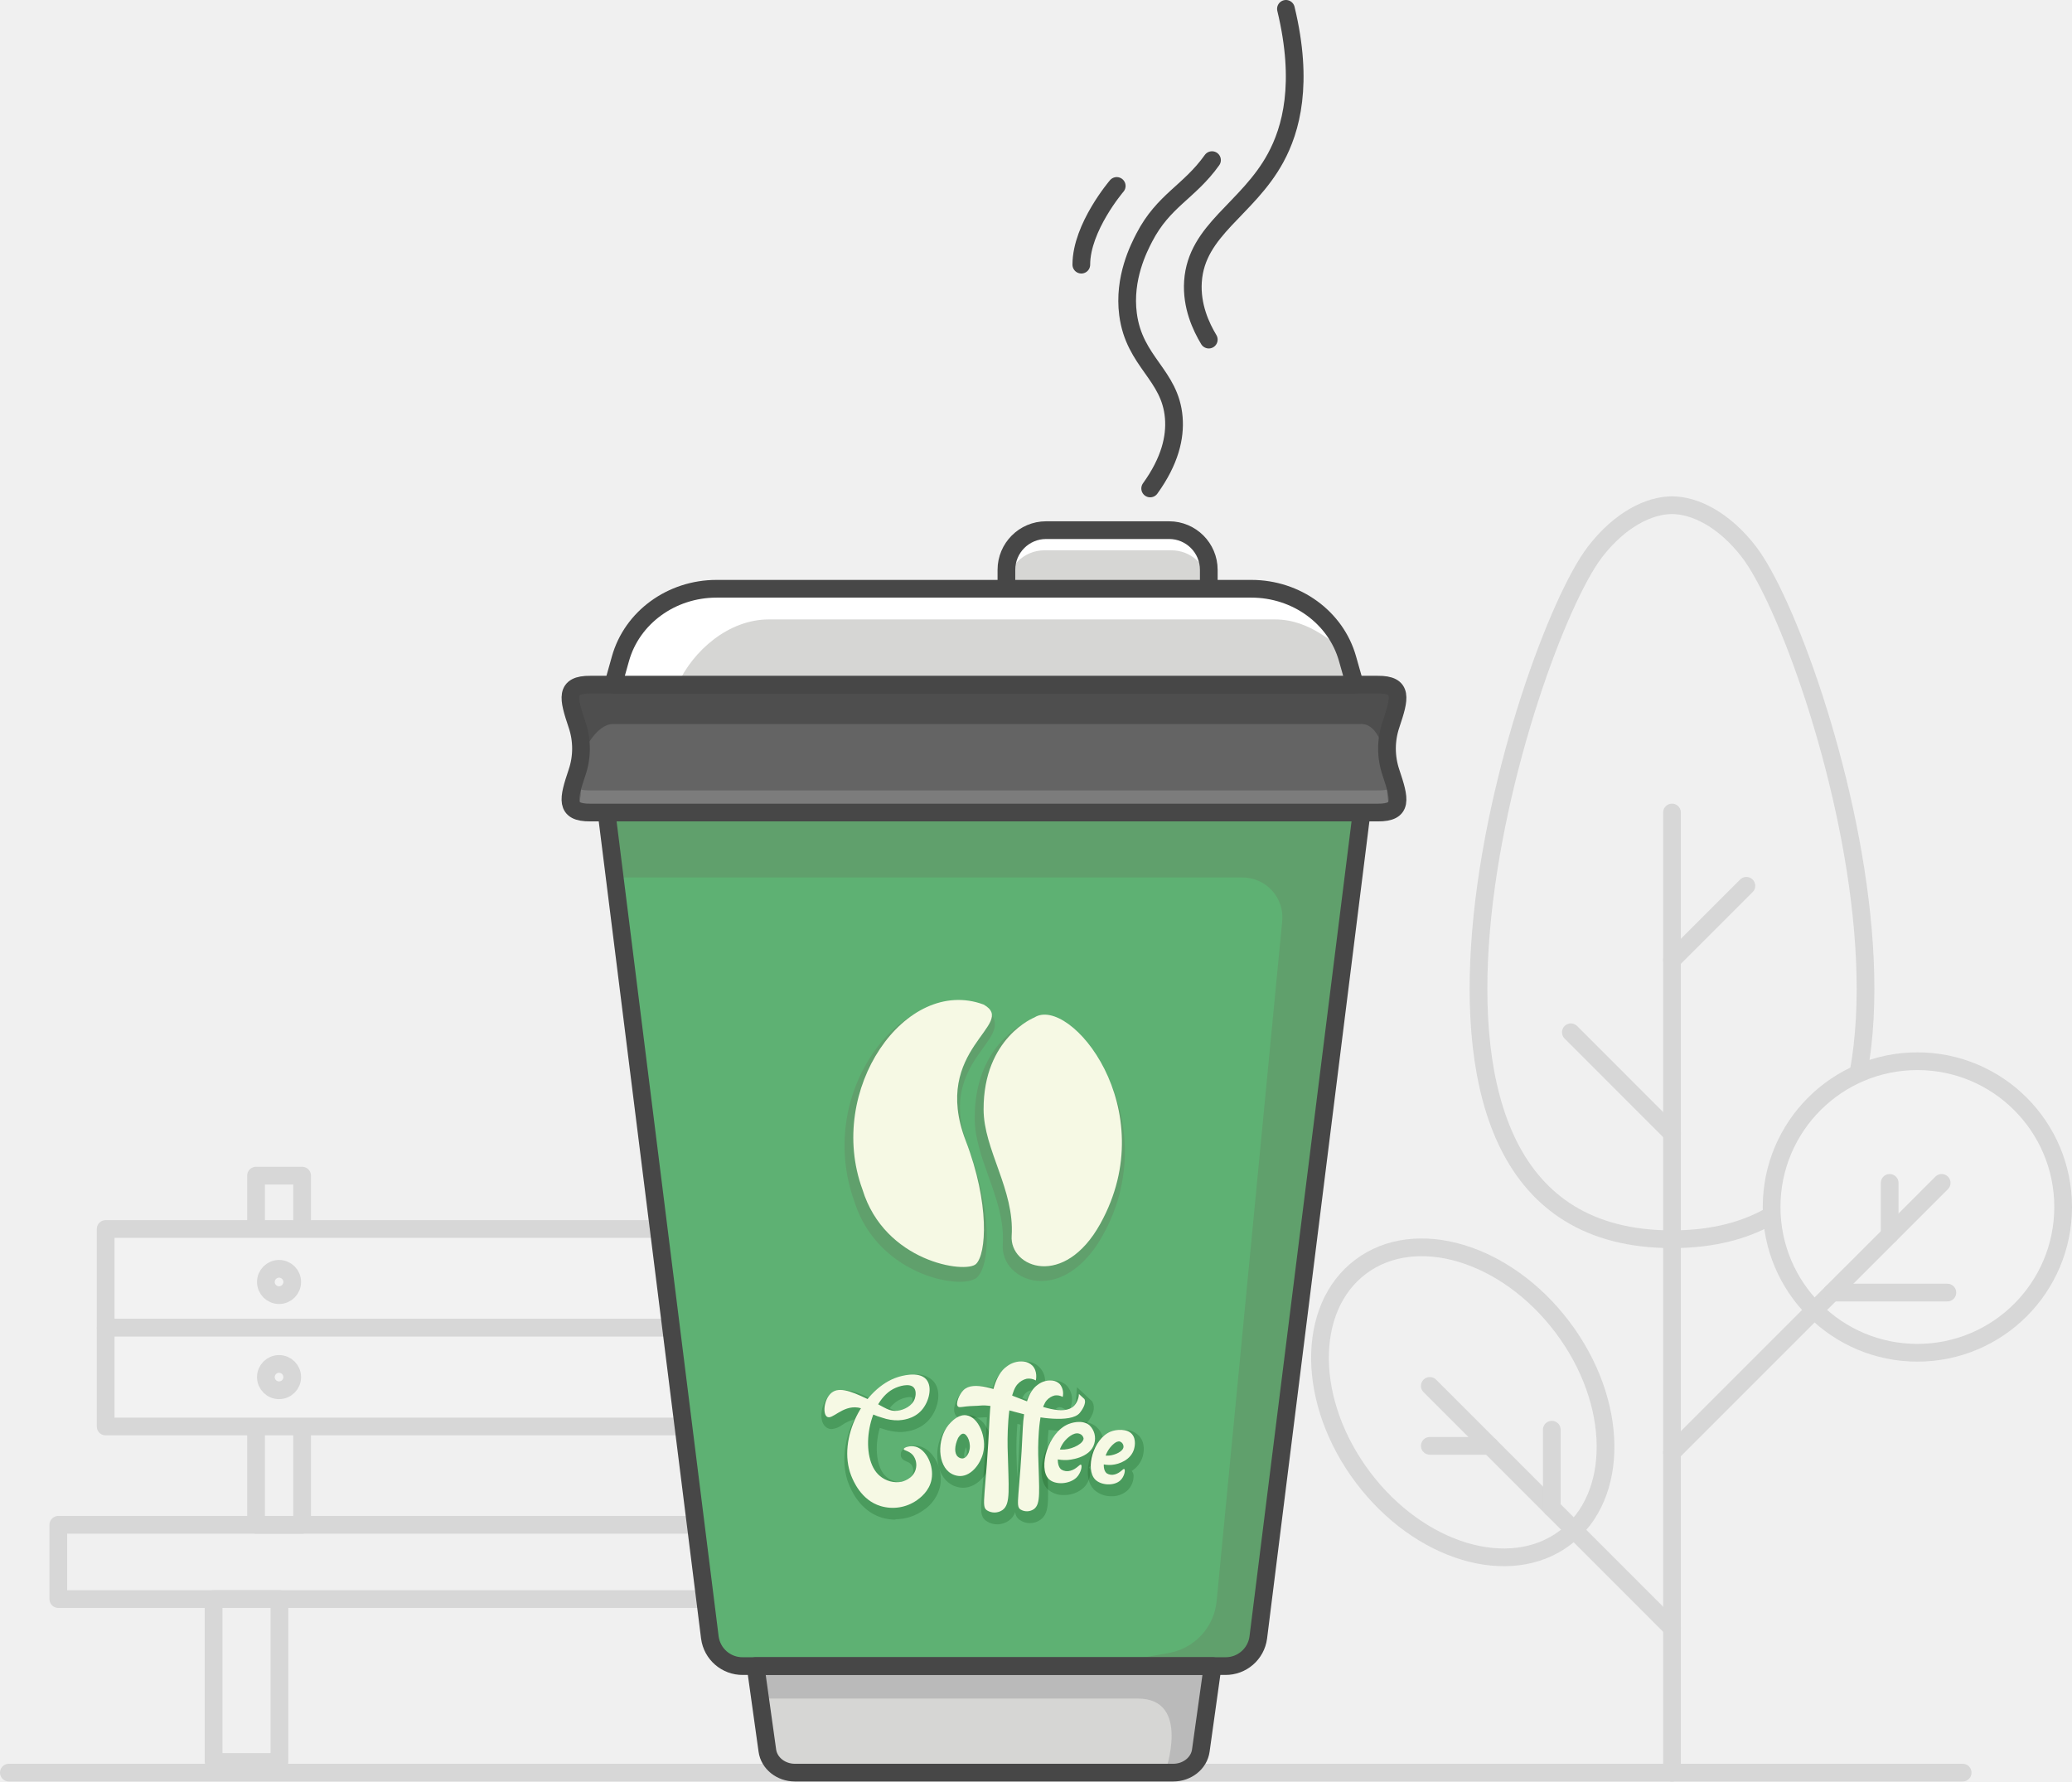
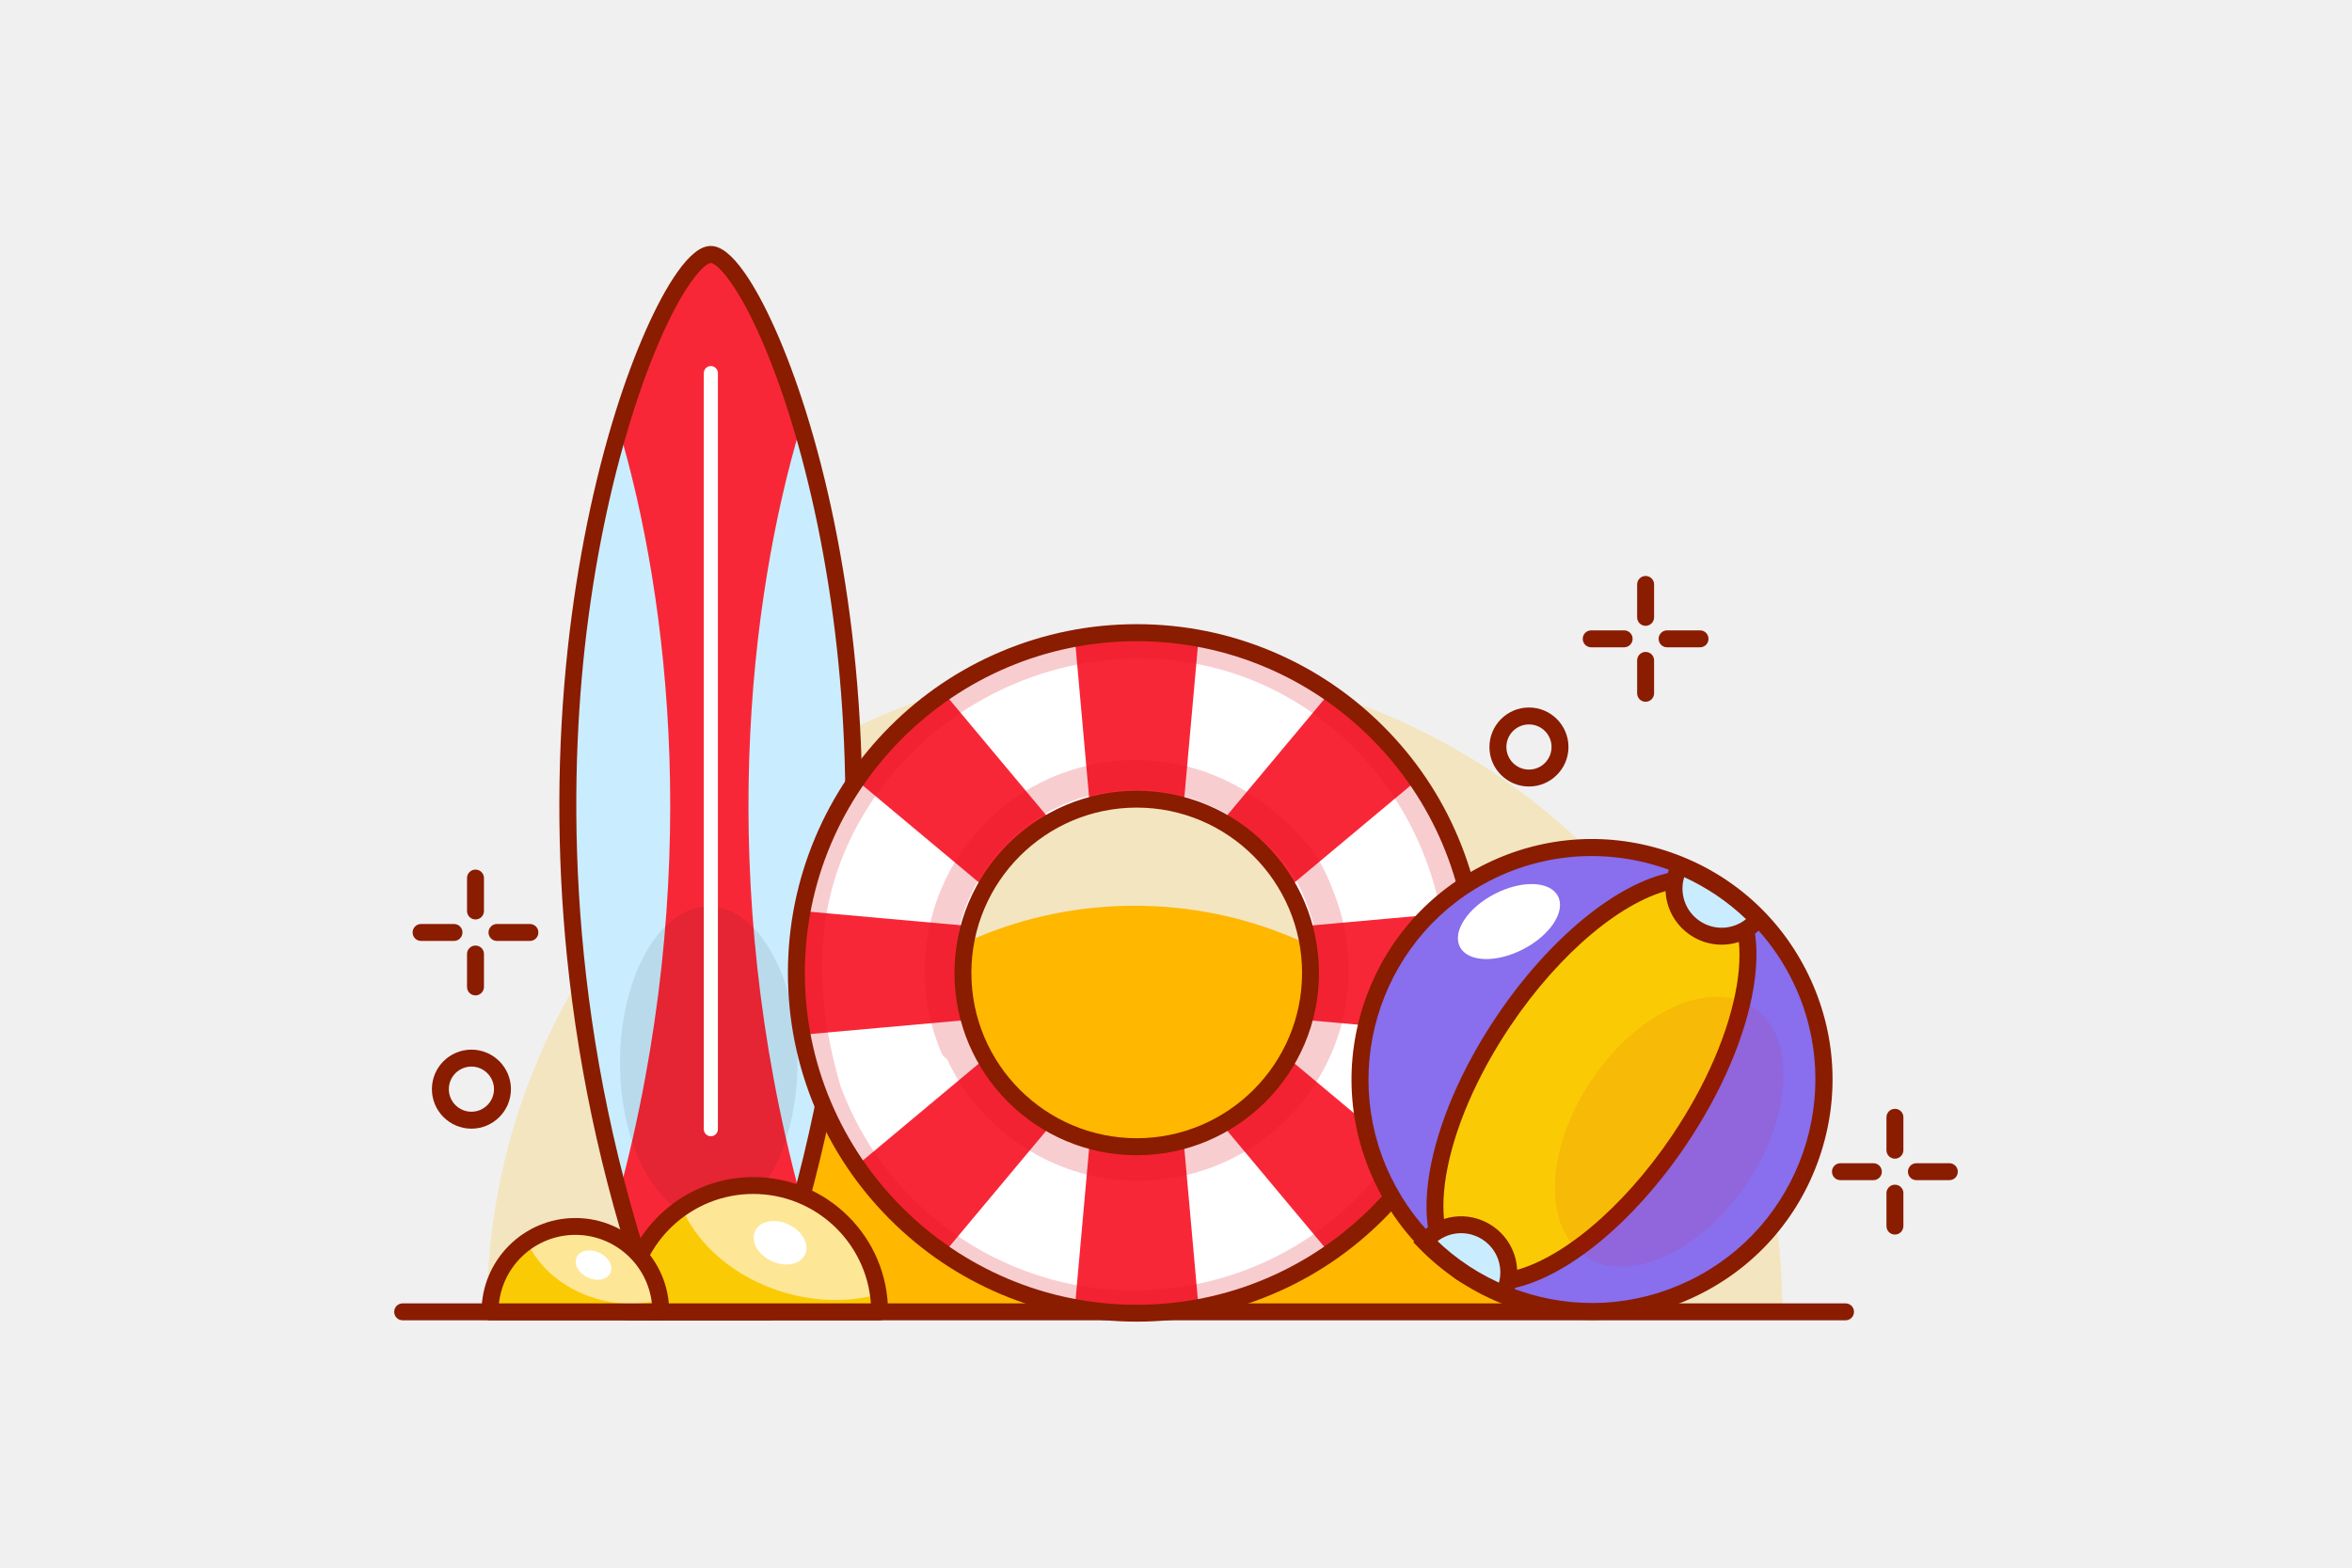
- <svg xmlns="http://www.w3.org/2000/svg" viewBox="0 0 702.05 603.59">
-   <defs>
-     <style>.cls-1{isolation:isolate;}.cls-2{opacity:0.15;}.cls-3{fill:none;stroke:#474747;stroke-linecap:round;stroke-linejoin:round;stroke-width:6px;}.cls-4{fill:#fff;}.cls-5{fill:#d6d6d4;}.cls-6{fill:#bababa;}.cls-7{fill:#5eb173;}.cls-8,.cls-9{fill:#60a06c;}.cls-8{opacity:0.34;mix-blend-mode:multiply;}.cls-10{fill:#646464;}.cls-11{fill:#7c7c7c;}.cls-12{mix-blend-mode:overlay;}.cls-13{fill:#f6f9e4;}</style>
-   </defs>
-   <g class="cls-1">
-     <g id="Layer_1" data-name="Layer 1">
-       <g class="cls-2">
-         <line class="cls-3" x1="3" y1="600.59" x2="665" y2="600.59" />
-         <line class="cls-3" x1="566.52" y1="600.59" x2="566.52" y2="275.29" />
-         <path class="cls-3" d="M758.59,335.11C782.87,366.64,846,568,732.52,568s-50.34-201.39-26.06-232.92c8.48-11,18.38-15.78,26.06-15.78S750.11,324.1,758.59,335.11Z" transform="translate(-166 -148.13)" />
-         <line class="cls-3" x1="566.52" y1="325.32" x2="591.72" y2="300.12" />
-         <line class="cls-3" x1="566.52" y1="384.03" x2="532.25" y2="349.75" />
-         <circle class="cls-4" cx="649.66" cy="408.94" r="49.39" />
-         <circle class="cls-3" cx="649.66" cy="408.94" r="49.39" />
-         <line class="cls-3" x1="566.52" y1="492.14" x2="657.89" y2="400.78" />
-         <line class="cls-3" x1="659.82" y1="437.94" x2="620.72" y2="437.94" />
-         <line class="cls-3" x1="640.27" y1="418.39" x2="640.27" y2="400.78" />
-         <line class="cls-3" x1="566.52" y1="551.62" x2="484.46" y2="469.56" />
-         <ellipse class="cls-3" cx="661.62" cy="623.28" rx="42.31" ry="57.51" transform="translate(-407.92 376) rotate(-37.03)" />
-         <line class="cls-3" x1="525.79" y1="510.89" x2="525.79" y2="484.4" />
-         <line class="cls-3" x1="484.46" y1="489.87" x2="504.77" y2="489.87" />
-         <rect class="cls-3" x="72.37" y="541.79" width="22.3" height="55.18" />
-         <rect class="cls-3" x="302.97" y="541.79" width="22.3" height="55.18" />
-         <rect class="cls-3" x="86.75" y="398.32" width="15.61" height="118.3" />
-         <rect class="cls-3" x="295.29" y="398.32" width="15.61" height="118.3" />
-         <rect class="cls-4" x="35.8" y="416.4" width="312.25" height="33.46" />
-         <rect class="cls-3" x="35.8" y="416.4" width="312.25" height="33.46" />
-         <rect class="cls-4" x="35.8" y="449.85" width="312.25" height="33.46" />
-         <rect class="cls-3" x="35.8" y="449.85" width="312.25" height="33.46" />
-         <circle class="cls-3" cx="303.09" cy="434.35" r="4.46" />
-         <circle class="cls-3" cx="303.09" cy="466.58" r="4.46" />
-         <circle class="cls-3" cx="94.55" cy="434.35" r="4.46" />
-         <circle class="cls-3" cx="94.55" cy="466.58" r="4.46" />
-         <rect class="cls-3" x="19.76" y="516.62" width="353.51" height="25.17" />
+ <svg xmlns="http://www.w3.org/2000/svg" version="1.1" id="_x30_3" x="0px" y="0px" viewBox="0 0 3000 2000" style="enable-background:new 0 0 3000 2000;" xml:space="preserve">
+   <style type="text/css">
+ 	.st0{opacity:0.2;}
+ 	.st1{fill-rule:evenodd;clip-rule:evenodd;fill:#FFB700;}
+ 	.st2{fill:#8A1C00;}
+ 	.st3{fill-rule:evenodd;clip-rule:evenodd;fill:#F82738;}
+ 	.st4{fill-rule:evenodd;clip-rule:evenodd;fill:#C9EDFF;}
+ 	.st5{opacity:8.000000e-02;fill-rule:evenodd;clip-rule:evenodd;}
+ 	.st6{fill-rule:evenodd;clip-rule:evenodd;fill:#FACB04;}
+ 	.st7{fill-rule:evenodd;clip-rule:evenodd;fill:#FEE697;}
+ 	.st8{fill-rule:evenodd;clip-rule:evenodd;fill:#FFFFFF;}
+ 	.st9{opacity:0.21;}
+ 	.st10{fill:#DE0D1E;}
+ 	.st11{fill-rule:evenodd;clip-rule:evenodd;fill:#896EED;}
+ 	.st12{opacity:9.000000e-02;fill-rule:evenodd;clip-rule:evenodd;fill:#DE0D1E;}
+ </style>
+   <g>
+     <g>
+       <g class="st0">
+         <path class="st1" d="M1447.3,847.4c456.3,0,826.2,369.9,826.2,826.2H621.1C621.1,1217.3,991,847.4,1447.3,847.4z" />
      </g>
-       <path class="cls-5" d="M422,712.62l4,28.62c.59,4.28,4.59,7.48,9.36,7.48H563.5c4.77,0,8.78-3.2,9.37-7.48l4-28.62Z" transform="translate(-166 -148.13)" />
-       <path class="cls-6" d="M560.74,748.72l9.33-2.41,6.76-33.69H422l1.52,11h128C569.79,723.62,560.74,748.72,560.74,748.72Z" transform="translate(-166 -148.13)" />
-       <path class="cls-7" d="M592.34,702.94l35-279.51H371.52l35,279.51a11.15,11.15,0,0,0,11.16,9.68H581.18A11.14,11.14,0,0,0,592.34,702.94Z" transform="translate(-166 -148.13)" />
-       <path class="cls-7" d="M592.34,702.94l35-279.51H371.52l35,279.51a11.15,11.15,0,0,0,11.16,9.68H581.18A11.14,11.14,0,0,0,592.34,702.94Z" transform="translate(-166 -148.13)" />
-       <path class="cls-8" d="M492.3,652.19a8.19,8.19,0,0,1-5.07-1.85c-2.17-1.77-3.5-4.84-3.64-8.41a15.12,15.12,0,0,1,4.24-11.41c.76-.73,3.08-2.95,6.09-2.95a5.74,5.74,0,0,1,.93.07,8,8,0,0,1,5.2,3.75,15.2,15.2,0,0,1,2,11.6c-1.11,4.36-4.82,9.06-9.51,9.2Zm1-13.75c-.87,2.08-.67,3.43-.43,3.65l.09.07a2.7,2.7,0,0,0,.5-.91A4.31,4.31,0,0,0,493.29,638.44Z" transform="translate(-166 -148.13)" />
-       <path class="cls-8" d="M503.92,664.59a6.43,6.43,0,0,1-3.63-1.08c-2.24-1.5-2.07-3.47-1.45-10.8.39-4.64,1-11.66,1.48-22.71,0-.56.06-1.12.1-1.68h-.19q-.36,0-.69,0c-.79.08-1.59.11-2.38.14s-1.68.07-2.48.16c-.33,0-.63.07-.89.11a14.2,14.2,0,0,1-1.51.13,2.92,2.92,0,0,1-2.17-.85c-2.06-2.15.2-6.63,1.94-8.33a7.74,7.74,0,0,1,5.63-2,20,20,0,0,1,4.59.63,13.54,13.54,0,0,1,4.73-6.89,10.46,10.46,0,0,1,5.92-2.08,7.85,7.85,0,0,1,1.19.09,6.67,6.67,0,0,1,6,6.82,8.11,8.11,0,0,1,2.62-.45,7.59,7.59,0,0,1,1.07.08,6.34,6.34,0,0,1,3.68,1.75,6.94,6.94,0,0,1,1.58,6.23l-.4,1.71a2.61,2.61,0,0,0,.84-.55,4.27,4.27,0,0,0,1.07-2.77l.35-4.11,5.14,4.81.16.32c.9,1.8.3,4.13-1.75,6.73-1.5,1.92-4.39,2.85-8.82,2.85a40.71,40.71,0,0,1-4.36-.25,81.23,81.23,0,0,0-.48,10.33c0,2,.11,3.85.17,5.47.3,8.87.42,12.54-2.44,14.64a6.12,6.12,0,0,1-3.6,1.14h0a5.81,5.81,0,0,1-3.29-1,3.46,3.46,0,0,1-1.66-2.77,5.84,5.84,0,0,1-2.1,2.87A6.74,6.74,0,0,1,503.92,664.59Zm6.8-34.05a95.64,95.64,0,0,0-.32,9.82c.06,2.35.13,4.45.19,6.32,0,.77.05,1.5.07,2.21.29-3.71.61-8.54.9-14.93.05-1.09.12-2.14.23-3.14Zm12.84-5a14.37,14.37,0,0,0,3,.37,8.08,8.08,0,0,0,.89,0l-1.3-.7a2.47,2.47,0,0,0-1.13-.31l-.26,0A3.16,3.16,0,0,0,523.56,625.56Zm-9.73-3.22a12.79,12.79,0,0,1,1.94-3.14h-.19l-.39,0a4.28,4.28,0,0,0-2,1.25,4.8,4.8,0,0,0-.78,1.33Z" transform="translate(-166 -148.13)" />
-       <path class="cls-8" d="M526.51,654.66a7.77,7.77,0,0,1-5.57-2c-1.92-1.93-2.55-5.36-1.72-9.43.9-4.42,3.83-10.33,9.1-12.45a12.53,12.53,0,0,1,4.36-.87,7.25,7.25,0,0,1,4.81,1.64,8.13,8.13,0,0,1,2.24,8.23,8.7,8.7,0,0,1-4.83,5.42,2.59,2.59,0,0,1,.55,1.37,7.61,7.61,0,0,1-2.29,5.62A9.62,9.62,0,0,1,526.51,654.66Zm5.09-16.83a3.82,3.82,0,0,0-1,.57A8.26,8.26,0,0,0,531.6,637.83Z" transform="translate(-166 -148.13)" />
-       <path class="cls-8" d="M542.6,655.07a8.37,8.37,0,0,1-5.94-2.26c-1.9-1.95-2.55-5.24-1.77-9,1-4.84,4-8.94,7.61-10.43a11.15,11.15,0,0,1,4.17-.82,6.86,6.86,0,0,1,5.35,2.14c2.24,2.54,1.43,6,1.13,7a8.76,8.76,0,0,1-3.7,4.82,2.5,2.5,0,0,1,.64,1.53,6.8,6.8,0,0,1-2.17,5.14A7.81,7.81,0,0,1,542.6,655.07Z" transform="translate(-166 -148.13)" />
-       <path class="cls-8" d="M469.41,663a16.06,16.06,0,0,1-4.61-.67c-5-1.51-8.95-5.6-11.26-11.5-2.49-6.39-1.74-14.49,1.88-21.77a12.4,12.4,0,0,0-4,1.81,7.22,7.22,0,0,1-3.62,1.45,3,3,0,0,1-1.87-.62c-1.15-.85-1.72-2.46-1.61-4.53.13-2.35,1.23-5.66,3.9-7.23a6.75,6.75,0,0,1,3.48-.89c2.61,0,5.6,1.18,8.71,2.62a23.54,23.54,0,0,1,10.11-6.86,19.72,19.72,0,0,1,5.74-1,7.65,7.65,0,0,1,6,2.29c3,3.38,1.63,9.49-1.5,13.08-1.51,1.73-4.34,3.85-9.26,4.13l-.78,0a18.45,18.45,0,0,1-5.34-1c-.45-.13-.88-.26-1.29-.4-1.94,6.71-1.05,13.86,2.24,16.6a7.49,7.49,0,0,0,4.51,1.74,5.22,5.22,0,0,0,1.13-.13c.12,0,2.76-.69,3.33-2.8a3.48,3.48,0,0,0-.54-3,3.69,3.69,0,0,0-1.55-1c-.6-.24-2.18-.88-2-2.58.16-1.91,2.55-2.78,4.7-2.78a7.25,7.25,0,0,1,1.76.21c4.63,1.19,8,7.73,6.88,13.44a13.34,13.34,0,0,1-5.74,8.25,16.24,16.24,0,0,1-9.41,3Zm-2-37.8a6,6,0,0,0,2.84.94,5.28,5.28,0,0,0,.55,0c1.73-.21,3.74-1.24,4.24-2.8a2.51,2.51,0,0,0,0-1.73,1.35,1.35,0,0,0-.79-.16,9.07,9.07,0,0,0-3.71,1.06l-.14.07A10.21,10.21,0,0,0,467.45,625.22Z" transform="translate(-166 -148.13)" />
-       <path class="cls-9" d="M371.52,423.43l2.75,22H587a13.52,13.52,0,0,1,13.41,15.19l-22.18,230a19.76,19.76,0,0,1-16.18,17.56L537,712.62l35.62,0v0h8.52a11.14,11.14,0,0,0,11.16-9.68l35-279.51Z" transform="translate(-166 -148.13)" />
-       <path class="cls-3" d="M422,712.62l4,28.62c.59,4.28,4.59,7.48,9.36,7.48H563.5c4.77,0,8.78-3.2,9.37-7.48l4-28.62Z" transform="translate(-166 -148.13)" />
-       <path class="cls-3" d="M592.34,702.94l35-279.51H371.52l35,279.51a11.15,11.15,0,0,0,11.16,9.68H581.18A11.14,11.14,0,0,0,592.34,702.94Z" transform="translate(-166 -148.13)" />
-       <path class="cls-10" d="M632.81,423.43H366c-8.69.07-7.5-4.59-4.49-13.55a25.1,25.1,0,0,0,0-16.24c-3-8.95-4.2-13.62,4.49-13.54H632.81c8.69-.08,7.49,4.59,4.48,13.54a25.23,25.23,0,0,0,0,16.24C640.3,418.84,641.5,423.5,632.81,423.43Z" transform="translate(-166 -148.13)" />
-       <path class="cls-11" d="M637.29,393.64c1.94-5.78,3.13-9.77,1.39-11.85-.38,1.31-.85,2.77-1.39,4.36a25.08,25.08,0,0,0-1,11.87A24.71,24.71,0,0,1,637.29,393.64Z" transform="translate(-166 -148.13)" />
-       <path class="cls-11" d="M362.59,398a25.21,25.21,0,0,0-1.06-11.87c-.53-1.59-1-3-1.38-4.36-1.74,2.08-.56,6.07,1.38,11.85A25.65,25.65,0,0,1,362.59,398Z" transform="translate(-166 -148.13)" />
-       <path class="cls-11" d="M638.68,414.24c-1,1.15-2.79,1.72-5.87,1.69H366c-3.08,0-4.92-.54-5.87-1.69-1.74,6.1-1.28,9.25,5.87,9.19H632.81C640,423.49,640.41,420.34,638.68,414.24Z" transform="translate(-166 -148.13)" />
-       <g class="cls-12">
-         <path class="cls-10" d="M637.29,409.88c-.16-.47-.29-1-.43-1.45a25.2,25.2,0,0,0,.31,14.37C640.89,421.26,639.64,416.89,637.29,409.88Z" transform="translate(-166 -148.13)" />
-         <path class="cls-10" d="M362.86,403.55c1-.43,4.91-10.11,10.9-10.11H627.3c7.24,0,8.52,14.56,9.56,15,0-.14.38-14.65.43-14.79,3-9,4.21-13.62-4.5-13.54H366.29c-9-.18-7.8,4.49-4.76,13.53C361.58,393.78,362.82,403.41,362.86,403.55Z" transform="translate(-166 -148.13)" />
-         <path class="cls-10" d="M361.66,422.8a25.11,25.11,0,0,0,.3-14.37c-.13.49-.26,1-.43,1.45C359.18,416.89,357.93,421.26,361.66,422.8Z" transform="translate(-166 -148.13)" />
+       <path class="st1" d="M1447.3,1155.5c286.1,0,518.1,232,518.1,518.1H929.2C929.2,1387.4,1161.1,1155.5,1447.3,1155.5z" />
+     </g>
+     <g>
+       <path class="st2" d="M2354,1684.4H513.6c-6,0-10.8-4.8-10.8-10.8c0-6,4.8-10.8,10.8-10.8H2354c6,0,10.8,4.8,10.8,10.8    C2364.8,1679.5,2360,1684.4,2354,1684.4z" />
+     </g>
+     <path class="st3" d="M904.7,324.6c-69.1,0-328.8,625.6-70.1,1348.9h70.1h70.1C1233.5,950.2,973.8,324.6,904.7,324.6z" />
+     <path class="st4" d="M1020.9,1526.2c108.8-403.1,65.1-762.7,0-981.2C955.8,763.5,912.1,1123.1,1020.9,1526.2z" />
+     <path class="st4" d="M788.7,1526.2c-108.8-403.1-65.1-762.7,0-981.2C853.8,763.5,897.4,1123.1,788.7,1526.2z" />
+     <g>
+       <path class="st2" d="M984.4,1684.4H829l-2.6-7.1c-52.8-147.7-87.5-301.3-103.2-456.6c-13.4-132.4-13-265.5,1.2-395.5    c11.7-106.8,32.9-211.1,61.3-301.6c23.6-75,52-139.1,77.9-175.9c16.1-22.8,30.1-33.9,43-33.9c12.9,0,26.9,11.1,43,33.9    c25.9,36.8,54.3,100.9,77.9,175.9c28.5,90.5,49.7,194.8,61.3,301.6c14.2,130,14.6,263,1.2,395.5    c-15.7,155.3-50.4,308.9-103.2,456.6L984.4,1684.4z M844.2,1662.8h125c119.6-338.6,119.6-640.8,98.3-835.3    c-24.4-223.7-87.3-399.1-135.5-467.4c-17.2-24.5-25.3-24.7-25.4-24.7s-8.2,0.3-25.4,24.7c-48.1,68.3-111,243.7-135.5,467.4    C724.6,1022,724.6,1324.2,844.2,1662.8z" />
+     </g>
+     <ellipse class="st5" cx="904" cy="1355.7" rx="113.2" ry="199.2" />
+     <g>
+       <path class="st6" d="M960.8,1512.5c89,0,161.1,72.1,161.1,161.1H799.7C799.7,1584.6,871.8,1512.5,960.8,1512.5z" />
+       <path class="st7" d="M960.8,1512.5c81.4,0,148.6,60.3,159.6,138.7c-36,10-77.9,10.1-119.7-2.2c-62.8-18.5-110.6-60.2-131.1-108.1    C895.5,1522.9,927,1512.5,960.8,1512.5z" />
+     </g>
+     <g>
+       <path class="st2" d="M1121.9,1684.4H799.7c-6,0-10.8-4.8-10.8-10.8c0-94.8,77.1-171.9,171.9-171.9c94.8,0,171.9,77.1,171.9,171.9    C1132.7,1679.5,1127.9,1684.4,1121.9,1684.4z M810.9,1662.8h299.9c-5.5-77.9-70.7-139.6-150-139.6S816.4,1584.9,810.9,1662.8z" />
+     </g>
+     <path class="st8" d="M1006,1562.2c17.6,8.3,26.9,25.5,20.8,38.3c-6.1,12.9-25.3,16.5-42.8,8.2c-17.6-8.3-26.9-25.5-20.8-38.3   C969.3,1557.5,988.4,1553.9,1006,1562.2z" />
+     <g>
+       <path class="st6" d="M733.9,1564.6c60.2,0,108.9,48.8,108.9,108.9H625C625,1613.4,673.8,1564.6,733.9,1564.6z" />
+       <path class="st7" d="M733.9,1564.6c55,0,100.5,40.8,107.9,93.8c-24.4,6.8-52.6,6.8-80.9-1.5c-42.5-12.5-74.7-40.7-88.6-73.1    C689.8,1571.7,711,1564.6,733.9,1564.6z" />
+     </g>
+     <g>
+       <path class="st2" d="M842.9,1684.4H625c-6,0-10.8-4.8-10.8-10.8c0-66,53.7-119.7,119.7-119.7s119.7,53.7,119.7,119.7    C853.6,1679.5,848.8,1684.4,842.9,1684.4z M636.4,1662.8h195.1c-5.4-49.1-47.1-87.4-97.6-87.4    C683.5,1575.4,641.8,1613.7,636.4,1662.8z" />
+     </g>
+     <path class="st8" d="M764.5,1598.2c11.9,5.6,18.2,17.2,14,25.9c-4.1,8.7-17.1,11.2-28.9,5.6c-11.9-5.6-18.2-17.2-14-25.9   C739.6,1595.1,752.6,1592.6,764.5,1598.2z" />
+     <path class="st8" d="M906.7,467L906.7,467c4.9,0,9,4,9,9v964.6c0,4.9-4,9-9,9h0c-4.9,0-9-4-9-9V476C897.7,471,901.7,467,906.7,467z   " />
+     <g>
+       <path class="st8" d="M1449.9,807.2c239.7,0,434.1,194.3,434.1,434.1c0,239.7-194.3,434.1-434.1,434.1s-434.1-194.3-434.1-434.1    C1015.8,1001.5,1210.2,807.2,1449.9,807.2L1449.9,807.2z M1449.9,1019.6c-122.4,0-221.7,99.3-221.7,221.7s99.3,221.7,221.7,221.7    c122.4,0,221.7-99.3,221.7-221.7S1572.4,1019.6,1449.9,1019.6z" />
+       <path class="st3" d="M1449.9,807.2c26.9,0,53.3,2.5,78.9,7.2l-19.1,213.4c-19-5.3-39.1-8.2-59.8-8.2c-20.7,0-40.8,2.8-59.8,8.2    L1371,814.4C1396.6,809.7,1423,807.2,1449.9,807.2L1449.9,807.2z M1696,883.7c43.6,30.1,81.4,67.9,111.5,111.5l-164.4,137.4    c-19.9-35.3-49.2-64.6-84.5-84.5L1696,883.7L1696,883.7z M1876.8,1162.4c4.7,25.6,7.2,51.9,7.2,78.9c0,26.9-2.5,53.3-7.2,78.9    l-213.4-19.1c5.3-19,8.2-39.1,8.2-59.8c0-20.7-2.8-40.8-8.2-59.8L1876.8,1162.4L1876.8,1162.4z M1807.5,1487.4    c-30.1,43.6-67.9,81.4-111.5,111.5l-137.4-164.4c35.3-19.9,64.6-49.2,84.5-84.5L1807.5,1487.4L1807.5,1487.4z M1528.8,1668.2    c-25.6,4.7-51.9,7.2-78.9,7.2c-26.9,0-53.3-2.5-78.9-7.2l19.1-213.4c19,5.3,39.1,8.2,59.8,8.2c20.7,0,40.8-2.8,59.8-8.2    L1528.8,1668.2L1528.8,1668.2z M1203.8,1598.9c-43.6-30.1-81.4-67.9-111.5-111.5l164.4-137.4c19.9,35.3,49.2,64.6,84.5,84.5    L1203.8,1598.9L1203.8,1598.9z M1023,1320.1c-4.7-25.6-7.2-51.9-7.2-78.9c0-26.9,2.5-53.3,7.2-78.9l213.4,19.1    c-5.3,19-8.2,39.1-8.2,59.8c0,20.7,2.8,40.8,8.2,59.8L1023,1320.1L1023,1320.1z M1092.3,995.2c30.1-43.6,67.9-81.4,111.5-111.5    l137.4,164.4c-35.3,19.9-64.6,49.2-84.5,84.5L1092.3,995.2z" />
+       <g class="st9">
+         <path class="st10" d="M1450.9,1506.4c-55.2,0-108.9-17-154.8-49.6c-38.4-27.2-68.5-63.4-88.1-105.6c-3.2-2-5.9-5-7.5-8.7     c-17.3-41.3-24.1-86.7-19.6-131.3c4.6-46,21.3-90.3,48.2-128.2c41.5-58.5,103.3-97.4,174.1-109.5c70.8-12,142,4.2,200.5,45.7     c51.3,36.4,79.1,69.6,95.7,114.7c17.2,41.2,23.9,86.5,19.4,130.9c-4.6,46-21.3,90.3-48.2,128.2     c-41.5,58.5-103.3,97.4-174.1,109.5C1481.4,1505.1,1466.1,1506.4,1450.9,1506.4z M1228,1309.1c2.9,2.1,5.2,5.1,6.5,8.7     c16.1,43.9,44.9,81.4,83.2,108.5c50.4,35.7,111.7,49.7,172.6,39.3c60.9-10.4,114.1-43.8,149.8-94.2     c46.5-65.6,55.7-149.1,24.6-223.3c-0.1-0.3-0.2-0.5-0.3-0.8c-13.8-37.5-37.7-65.7-82.4-97.4c-104-73.8-248.6-49.1-322.4,54.9     C1217.1,1164.8,1205.8,1239.8,1228,1309.1z" />
      </g>
-       <path class="cls-3" d="M632.81,423.43H366c-8.69.07-7.5-4.59-4.49-13.55a25.1,25.1,0,0,0,0-16.24c-3-8.95-4.2-13.62,4.49-13.54H632.81c8.69-.08,7.49,4.59,4.48,13.54a25.23,25.23,0,0,0,0,16.24C640.3,418.84,641.5,423.5,632.81,423.43Z" transform="translate(-166 -148.13)" />
-       <path class="cls-5" d="M625.07,380.1H373.76l2.46-8.77c3.92-14,17.29-23.72,32.57-23.72H590c15.28,0,28.65,9.74,32.58,23.72Z" transform="translate(-166 -148.13)" />
-       <path class="cls-5" d="M625.07,380.1H373.76l2.46-8.77c3.92-14,17.29-23.72,32.57-23.72H590c15.28,0,28.65,9.74,32.58,23.72Z" transform="translate(-166 -148.13)" />
-       <path class="cls-4" d="M426.49,358l171.49,0c12.4,0,20,8.93,23.45,10-6-9.09-19.6-20.33-31.4-20.33H408.79c-15.28,0-28.65,9.74-32.57,23.72l-2.46,8.77h21.79C400.81,368.54,412.89,358,426.49,358Z" transform="translate(-166 -148.13)" />
-       <path class="cls-3" d="M625.07,380.1H373.76l2.46-8.77c3.92-14,17.29-23.72,32.57-23.72H590c15.28,0,28.65,9.74,32.58,23.72Z" transform="translate(-166 -148.13)" />
-       <path class="cls-5" d="M354.42,179.62h41.7a13.45,13.45,0,0,1,13.45,13.45v6.41a0,0,0,0,1,0,0H341a0,0,0,0,1,0,0v-6.41A13.45,13.45,0,0,1,354.42,179.62Z" />
-       <path class="cls-5" d="M354.42,179.62h41.7a13.45,13.45,0,0,1,13.45,13.45v6.41a0,0,0,0,1,0,0H341a0,0,0,0,1,0,0v-6.41A13.45,13.45,0,0,1,354.42,179.62Z" />
-       <path class="cls-4" d="M507.08,347.39a12.82,12.82,0,0,1,12.82-12.81h43a12.8,12.8,0,0,1,12.7,11.18v-5.19a12.82,12.82,0,0,0-12.82-12.82h-43A12.82,12.82,0,0,0,507,340.57v7h.11Z" transform="translate(-166 -148.13)" />
-       <path class="cls-9" d="M491.27,582.41c-10.62,0-29.76-7.5-35.93-27.62a55.61,55.61,0,0,1,6.71-50.22c7.38-10.58,17.48-16.64,27.7-16.64a26.43,26.43,0,0,1,9.24,1.69l.14.05.14.08c2.13,1.2,3.34,2.61,3.71,4.3.63,2.89-1.33,5.61-3.81,9.05-5,6.9-11.8,16.35-5.09,33.79,7.76,20.21,7.81,39.39,3,44C496,581.88,494,582.41,491.27,582.41Z" transform="translate(-166 -148.13)" />
-       <path class="cls-3" d="M354.42,179.62h41.7a13.45,13.45,0,0,1,13.45,13.45v6.41a0,0,0,0,1,0,0H341a0,0,0,0,1,0,0v-6.41A13.45,13.45,0,0,1,354.42,179.62Z" />
-       <path class="cls-9" d="M518.77,582.14a13.58,13.58,0,0,1-10-4.11,11,11,0,0,1-3-8.32c.53-8-2.2-15.61-4.83-23-2.4-6.73-4.67-13.09-4.68-19.71-.06-24.36,16.28-32.08,18.3-32.94A8.32,8.32,0,0,1,519,492.9c6.5,0,14.47,6.4,20.3,16.29a57.68,57.68,0,0,1,.34,57.49c-5.45,9.83-13,15.46-20.82,15.46Z" transform="translate(-166 -148.13)" />
-       <path class="cls-13" d="M499.29,488.49c11.79,6.67-18.09,14.88-6.08,46.12,8.2,21.33,7,38.45,3.48,41.78s-30.94-.65-38.46-25.24C445.83,517.44,472.8,478.61,499.29,488.49Z" transform="translate(-166 -148.13)" />
-       <path class="cls-13" d="M516.48,492.86s-17.27,6.81-17.21,31.15c0,13.61,10.53,27.26,9.51,42.83-.72,10.82,17.81,18,30.06-4.13C560.42,523.77,528.43,485.31,516.48,492.86Z" transform="translate(-166 -148.13)" />
-       <path class="cls-13" d="M488.22,630c-4.61,4.43-4.83,13.47-.72,16.84a6.17,6.17,0,0,0,3.95,1.39c3.8-.11,6.75-4.25,7.63-7.7,1.37-5.39-1.53-12.24-5.54-12.87C491.07,627.23,488.9,629.31,488.22,630Zm6.11,10c-.1.29-.74,2.08-2.09,2.27a2.29,2.29,0,0,1-1.72-.62c-1.21-1.1-1.14-3.63.11-6.33.77-1.22,1.35-1.47,1.76-1.44C493.78,633.9,495.26,637.33,494.33,639.92Z" transform="translate(-166 -148.13)" />
-       <path class="cls-13" d="M500.41,659.85c-2.13-1.43-.32-4.57.91-31.76.33-7.5,1.91-14.31,5.82-17a8,8,0,0,1,5.68-1.66,5,5,0,0,1,2.95,1.36c1.87,1.9,1.26,4.77,1.2,5.05a4.88,4.88,0,0,0-3.1-.58,6,6,0,0,0-3.11,1.87c-3.8,4.14-3.36,21.3-3.36,21.3.36,14.26,1.09,19.25-1.69,21.29A4.77,4.77,0,0,1,500.41,659.85Z" transform="translate(-166 -148.13)" />
-       <path class="cls-13" d="M511.77,659.56c-1.85-1.24-.27-4,.78-27.51.3-6.5,1.66-12.4,5.05-14.74a7,7,0,0,1,4.92-1.44,4.35,4.35,0,0,1,2.55,1.18,5,5,0,0,1,1,4.37,4.29,4.29,0,0,0-2.69-.5,5.23,5.23,0,0,0-2.69,1.62c-3.3,3.58-2.92,18.45-2.92,18.45.32,12.35.95,16.68-1.45,18.44A4.16,4.16,0,0,1,511.77,659.56Z" transform="translate(-166 -148.13)" />
-       <path class="cls-13" d="M528.65,646.44a3.8,3.8,0,0,1-3-.38c-2.09-1.52-1.43-6.85,1.25-9.88.37-.43,2.75-3,4.8-2.3a2.07,2.07,0,0,1,1.44,1.53c.12,1.65-3.37,3.61-6.53,3.84a9.54,9.54,0,0,1-3.93-.58c-.93,1.29-.78,2.08-.67,2.4.64,1.91,4.93,1.75,5.51,1.73.37,0,7.87-.48,9.26-5.57a6.18,6.18,0,0,0-1.6-6.17c-2.58-2.19-6.58-.67-7.13-.45-7.05,2.85-10.34,15-6.71,18.61,2.11,2.12,7,1.83,9.4-.48,1.6-1.57,2-4.07,1.54-4.35S530.86,645.87,528.65,646.44Z" transform="translate(-166 -148.13)" />
-       <path class="cls-13" d="M543.7,647.69a3.41,3.41,0,0,1-2.65-.34c-1.87-1.37-1.13-6.06,1.11-8.79.35-.42,2-2.45,3.37-2a1.85,1.85,0,0,1,1.15,1.73c-.06,1.59-2.76,2.78-4.78,3a7.38,7.38,0,0,1-3.49-.51c-.83,1.14-.7,1.85-.6,2.13.5,1.49,3.44,1.65,4.9,1.53,2.62-.2,6.47-1.75,7.52-5.29.13-.44.93-3.29-.71-5.15s-5.24-1.63-7.25-.8c-5.85,2.42-8.65,12.66-5.18,16.22,2,2,6.37,2.24,8.48.31,1.46-1.32,1.79-3.61,1.38-3.87S545.66,647.18,543.7,647.69Z" transform="translate(-166 -148.13)" />
-       <path class="cls-13" d="M531.57,620.43a6.2,6.2,0,0,1-1.68,4.05c-6.88,6.61-30.72-11.93-37.44-5.35-1.46,1.42-2.74,4.63-1.89,5.51.38.41,1.05.22,2.89,0,1.63-.18,3.28-.14,4.91-.3,4-.37,10.06,2,16.38,3.36,1.59.34,14.16,2.9,17.17-.93.38-.49,2.34-3,1.53-4.61h0Z" transform="translate(-166 -148.13)" />
-       <path class="cls-13" d="M461.6,622.94c4.26,2.07,5.69,3.51,8.49,3.17,2.22-.27,5.08-1.64,5.9-4.18.32-1,.51-2.76-.44-3.74-1.44-1.48-4.9-.5-6.85.52l-.2.11c-8.65,4.72-11.41,23.53-4.41,29.35a8.85,8.85,0,0,0,7.39,2c.4-.09,3.93-1,4.79-4.22a5.43,5.43,0,0,0-.93-4.78c-1.29-1.54-3.18-1.56-3.13-2.09s2.13-1.28,4-.8c3.55.91,6.33,6.36,5.42,11.13-.77,4-3.91,6.25-4.94,7a14.28,14.28,0,0,1-12.28,2c-6.76-2-9.41-8.86-10-10.31-4.9-12.57,4.33-29.76,15.76-33.38.84-.27,7-2.23,9.64.74,2.23,2.52,1,7.58-1.51,10.43-2.75,3.16-6.84,3.4-7.87,3.46a15.38,15.38,0,0,1-5.47-.87c-5.1-1.44-5.43-3-8.24-3.45-5.42-.8-8.78,4.4-10.56,3.07-1.57-1.18-.85-6.69,2.11-8.44S456,620.24,461.6,622.94Z" transform="translate(-166 -148.13)" />
-       <path class="cls-3" d="M576.66,202.38c-7.75,10.86-16.41,13.62-22.95,26.25-1.8,3.49-7.11,13.73-5.5,26,2.13,16.25,14.31,20.4,15.5,35,.54,6.64-1.25,14.64-8,24" transform="translate(-166 -148.13)" />
-       <path class="cls-3" d="M601.71,151.13c6.11,25.32,1.72,40.91-3.5,50.5-9.52,17.51-26.83,24.27-28,41.89-.55,8.32,2.74,15.32,5.36,19.67" transform="translate(-166 -148.13)" />
-       <path class="cls-3" d="M544.38,211.13s-12,14-12,26.67" transform="translate(-166 -148.13)" />
+       <g class="st9">
+         <path class="st10" d="M1446.4,1683.9c-31.4,0-62.7-3.4-93.7-10.2c-57.1-12.6-110.5-36.3-158.6-70.4     c-72.4-51.3-126.7-122.2-157.2-205.2c-0.1-0.4-0.3-0.8-0.4-1.2c-21.2-71.7-29.2-139.7-23.8-201.9c6.3-71.8,30.5-138.9,72.1-199.3     c34.2-49.7,77.5-91.3,128.7-123.7c49.5-31.3,103.9-52.3,161.6-62.6c114.9-20.4,229.2,4.6,322.1,70.4     c48.1,34.1,88.2,77.1,119.3,127.9c30,49,50.2,102.8,60.1,160c9.9,57.3,8.9,114.8-3,171c-12.4,58.4-36,112.6-70.3,160.9     c-34.1,48.1-76.7,88.1-126.4,118.9c-48.1,29.7-100.8,49.6-156.7,59.1C1495.7,1681.8,1471,1683.9,1446.4,1683.9z M1072.2,1385.8     c27.9,75.6,77.6,140.2,143.6,187c179.7,127.4,429.6,84.9,557-94.8c61.9-87.4,85.7-195.3,66.9-303.8     c-18.7-108.3-77.1-201.9-164.2-263.7c-84.6-60-188.9-82.7-293.8-64.1c-107.6,19.1-204.6,81.3-266,170.6     C1044,1121.2,1029.8,1241.8,1072.2,1385.8z" />
+       </g>
+       <g>
+         <path class="st2" d="M1449.9,1686.1c-60.1,0-118.3-11.8-173.2-35c-53-22.4-100.6-54.5-141.4-95.3     c-40.9-40.9-72.9-88.4-95.3-141.4c-23.2-54.9-35-113.1-35-173.2c0-60.1,11.8-118.3,35-173.2c22.4-53,54.5-100.6,95.3-141.4     c40.9-40.9,88.4-72.9,141.4-95.3c54.9-23.2,113.1-35,173.2-35c60.1,0,118.3,11.8,173.2,35c53,22.4,100.6,54.5,141.4,95.3     c40.9,40.9,72.9,88.4,95.3,141.4c23.2,54.9,35,113.1,35,173.2c0,60.1-11.8,118.3-35,173.2c-22.4,53-54.5,100.6-95.3,141.4     c-40.9,40.9-88.4,72.9-141.4,95.3C1568.2,1674.4,1510,1686.1,1449.9,1686.1z M1449.9,818c-233.4,0-423.3,189.9-423.3,423.3     c0,233.4,189.9,423.3,423.3,423.3c233.4,0,423.3-189.9,423.3-423.3C1873.2,1007.9,1683.3,818,1449.9,818z M1449.9,1473.8     c-128.2,0-232.5-104.3-232.5-232.5c0-128.2,104.3-232.5,232.5-232.5s232.5,104.3,232.5,232.5     C1682.4,1369.5,1578.1,1473.8,1449.9,1473.8z M1449.9,1030.3c-116.3,0-210.9,94.6-210.9,210.9c0,116.3,94.6,210.9,210.9,210.9     c116.3,0,210.9-94.6,210.9-210.9C1660.8,1125,1566.2,1030.3,1449.9,1030.3z" />
+       </g>
+     </g>
+     <ellipse transform="matrix(0.7071 -0.7071 0.7071 0.7071 -380.1659 1839.055)" class="st11" cx="2029.9" cy="1378.4" rx="295.8" ry="295.8" />
+     <g>
+       <path class="st6" d="M2195.2,1133.1c61.7,42.1,37.8,186.1-53.5,321.6c-91.3,135.5-215.4,211.2-277.2,169.1    c-61.7-42.1-37.8-186.1,53.5-321.6C2009.4,1166.7,2133.5,1091,2195.2,1133.1z" />
+       <path class="st2" d="M1905,1646.2c-17.7,0-33.3-4.5-46.5-13.5c-33.5-22.9-46-71.3-35.2-136.4c10.4-62.2,40.9-133.3,85.9-200.1    c32.9-48.8,71.2-91.7,110.8-124.2c39.2-32.1,77.9-52.5,111.9-59.1c27.4-5.3,50.8-1.5,69.5,11.2h0c33.5,22.9,46,71.3,35.2,136.4    c-10.4,62.2-40.9,133.3-85.9,200.1c-32.9,48.8-71.2,91.7-110.8,124.2c-39.2,32.1-77.9,52.5-111.9,59.1    C1919.9,1645.4,1912.2,1646.2,1905,1646.2z M2154.6,1132.2c-5.9,0-12.1,0.6-18.7,1.9c-63.9,12.3-145.9,80.6-208.9,174.1    c-43.3,64.3-72.6,132.3-82.5,191.5c-9.2,55.5,0.3,97.5,26.1,115.1c13.7,9.4,31.7,12,53.3,7.9c63.9-12.3,145.9-80.6,208.9-174.1    c43.3-64.3,72.6-132.3,82.5-191.5c9.2-55.5-0.3-97.5-26.1-115.1C2179.6,1135.5,2168,1132.2,2154.6,1132.2z" />
+     </g>
+     <g>
+       <path class="st4" d="M1917.2,1652c-18.4-7.6-36.3-17.2-53.4-28.8c-17.1-11.6-32.6-24.7-46.5-39c19.7-23.6,54.6-28.9,80.6-11.2    C1923.8,1590.7,1931.8,1625,1917.2,1652z" />
+       <path class="st2" d="M1922.1,1665.7l-9-3.7c-19.3-8-38-18-55.4-29.8c-17.4-11.8-33.6-25.4-48.2-40.4l-6.8-7l6.2-7.5    c23.6-28.2,64.4-33.9,94.9-13.2c30.5,20.7,40.3,60.7,22.8,93L1922.1,1665.7z M1832.6,1584.2c11.5,11,24,21.1,37.2,30.1    c13.2,9,27.2,16.9,41.7,23.5c6.3-20.6-1.2-43.3-19.7-55.9C1873.3,1569.4,1849.3,1570.7,1832.6,1584.2z" />
+     </g>
+     <g>
+       <path class="st4" d="M2242.4,1172.6c-13.9-14.3-29.4-27.4-46.5-39c-17.1-11.6-35-21.2-53.4-28.8c-14.6,27.1-6.7,61.4,19.4,79    C2187.9,1201.5,2222.7,1196.2,2242.4,1172.6z" />
+       <path class="st2" d="M2196,1205.2c-13.9,0-27.9-4-40.2-12.4c-30.5-20.7-40.3-60.7-22.8-93l4.6-8.5l9,3.7c19.3,8,38,18,55.4,29.8    c17.4,11.8,33.6,25.4,48.2,40.4l6.8,7l-6.2,7.5C2236.6,1196.3,2216.5,1205.2,2196,1205.2z M2148.2,1119    c-6.3,20.6,1.2,43.3,19.7,55.9c18.5,12.6,42.4,11.2,59.2-2.3c-11.5-11-24-21.1-37.2-30.1C2176.7,1133.6,2162.7,1125.7,2148.2,1119    z" />
+     </g>
+     <g>
+       <path class="st2" d="M2030.8,1683.9c-33.9,0-67.9-5.7-100.8-17.1c-77.4-26.9-139.6-82.3-175.3-156    c-35.7-73.7-40.6-156.9-13.7-234.3c26.9-77.4,82.3-139.6,156-175.3c73.7-35.7,156.9-40.6,234.3-13.7    c77.4,26.9,139.6,82.3,175.3,156l0,0c35.7,73.7,40.6,156.9,13.7,234.3c-26.9,77.4-82.3,139.6-156,175.3    C2122,1673.6,2076.5,1683.9,2030.8,1683.9z M2030.1,1092.1c-41.6,0-83.9,9.2-123.8,28.5c-141.5,68.5-200.8,239.4-132.3,380.8    c33.2,68.5,91.1,120,163,145c71.9,25,149.3,20.5,217.8-12.7c141.5-68.5,200.8-239.4,132.3-380.8    C2237.9,1151.3,2136,1092.1,2030.1,1092.1z" />
+     </g>
+     <path class="st8" d="M1906.4,1140.5c34.5-17.9,70.7-16.7,80.8,2.8c10.1,19.4-9.7,49.7-44.2,67.6c-34.5,17.9-70.7,16.7-80.8-2.8   C1852.1,1188.7,1871.8,1158.4,1906.4,1140.5z" />
+     <ellipse transform="matrix(0.5606 -0.8281 0.8281 0.5606 -260.1116 2397.346)" class="st12" cx="2129" cy="1443.8" rx="191.5" ry="118.9" />
+     <g>
+       <path class="st2" d="M1950.2,1003.4c-27.8,0-50.4-22.6-50.4-50.4s22.6-50.4,50.4-50.4c27.8,0,50.4,22.6,50.4,50.4    S1978,1003.4,1950.2,1003.4z M1950.2,924.2c-15.9,0-28.8,12.9-28.8,28.8c0,15.9,12.9,28.8,28.8,28.8c15.9,0,28.8-12.9,28.8-28.8    C1979.1,937.1,1966.1,924.2,1950.2,924.2z" />
+     </g>
+     <g>
+       <g>
+         <path class="st2" d="M2099,798.4c-6,0-10.8-4.8-10.8-10.8v-42c0-6,4.8-10.8,10.8-10.8s10.8,4.8,10.8,10.8v42     C2109.8,793.6,2104.9,798.4,2099,798.4z" />
+       </g>
+       <g>
+         <path class="st2" d="M2168.4,825.8h-42c-6,0-10.8-4.8-10.8-10.8s4.8-10.8,10.8-10.8h42c6,0,10.8,4.8,10.8,10.8     S2174.4,825.8,2168.4,825.8z" />
+       </g>
+       <g>
+         <path class="st2" d="M2099,895.3c-6,0-10.8-4.8-10.8-10.8v-42c0-6,4.8-10.8,10.8-10.8s10.8,4.8,10.8,10.8v42     C2109.8,890.5,2104.9,895.3,2099,895.3z" />
+       </g>
+       <g>
+         <path class="st2" d="M2071.6,825.8h-42c-6,0-10.8-4.8-10.8-10.8s4.8-10.8,10.8-10.8h42c6,0,10.8,4.8,10.8,10.8     S2077.5,825.8,2071.6,825.8z" />
+       </g>
+     </g>
+     <g>
+       <path class="st2" d="M601.3,1439.9c-27.8,0-50.4-22.6-50.4-50.4c0-27.8,22.6-50.4,50.4-50.4c27.8,0,50.4,22.6,50.4,50.4    C651.7,1417.3,629.1,1439.9,601.3,1439.9z M601.3,1360.7c-15.9,0-28.8,12.9-28.8,28.8c0,15.9,12.9,28.8,28.8,28.8    c15.9,0,28.8-12.9,28.8-28.8C630.1,1373.7,617.2,1360.7,601.3,1360.7z" />
+     </g>
+     <g>
+       <g>
+         <path class="st2" d="M2417,1478.2c-6,0-10.8-4.8-10.8-10.8v-42c0-6,4.8-10.8,10.8-10.8s10.8,4.8,10.8,10.8v42     C2427.7,1473.3,2422.9,1478.2,2417,1478.2z" />
+       </g>
+       <g>
+         <path class="st2" d="M2486.4,1505.6h-42c-6,0-10.8-4.8-10.8-10.8c0-6,4.8-10.8,10.8-10.8h42c6,0,10.8,4.8,10.8,10.8     C2497.2,1500.8,2492.4,1505.6,2486.4,1505.6z" />
+       </g>
+       <g>
+         <path class="st2" d="M2417,1575c-6,0-10.8-4.8-10.8-10.8v-42c0-6,4.8-10.8,10.8-10.8s10.8,4.8,10.8,10.8v42     C2427.7,1570.2,2422.9,1575,2417,1575z" />
+       </g>
+       <g>
+         <path class="st2" d="M2389.5,1505.6h-42c-6,0-10.8-4.8-10.8-10.8c0-6,4.8-10.8,10.8-10.8h42c6,0,10.8,4.8,10.8,10.8     C2400.3,1500.8,2395.5,1505.6,2389.5,1505.6z" />
+       </g>
+     </g>
+     <g>
+       <g>
+         <path class="st2" d="M606.5,1269.9c-6,0-10.8-4.8-10.8-10.8v-42c0-6,4.8-10.8,10.8-10.8c6,0,10.8,4.8,10.8,10.8v42     C617.3,1265,612.4,1269.9,606.5,1269.9z" />
+       </g>
+       <g>
+         <path class="st2" d="M675.9,1200.4h-42c-6,0-10.8-4.8-10.8-10.8c0-6,4.8-10.8,10.8-10.8h42c6,0,10.8,4.8,10.8,10.8     C686.7,1195.6,681.9,1200.4,675.9,1200.4z" />
+       </g>
+       <g>
+         <path class="st2" d="M606.5,1173c-6,0-10.8-4.8-10.8-10.8v-42c0-6,4.8-10.8,10.8-10.8c6,0,10.8,4.8,10.8,10.8v42     C617.3,1168.2,612.4,1173,606.5,1173z" />
+       </g>
+       <g>
+         <path class="st2" d="M579.1,1200.4h-42c-6,0-10.8-4.8-10.8-10.8c0-6,4.8-10.8,10.8-10.8h42c6,0,10.8,4.8,10.8,10.8     C589.8,1195.6,585,1200.4,579.1,1200.4z" />
+       </g>
    </g>
  </g>
</svg>
